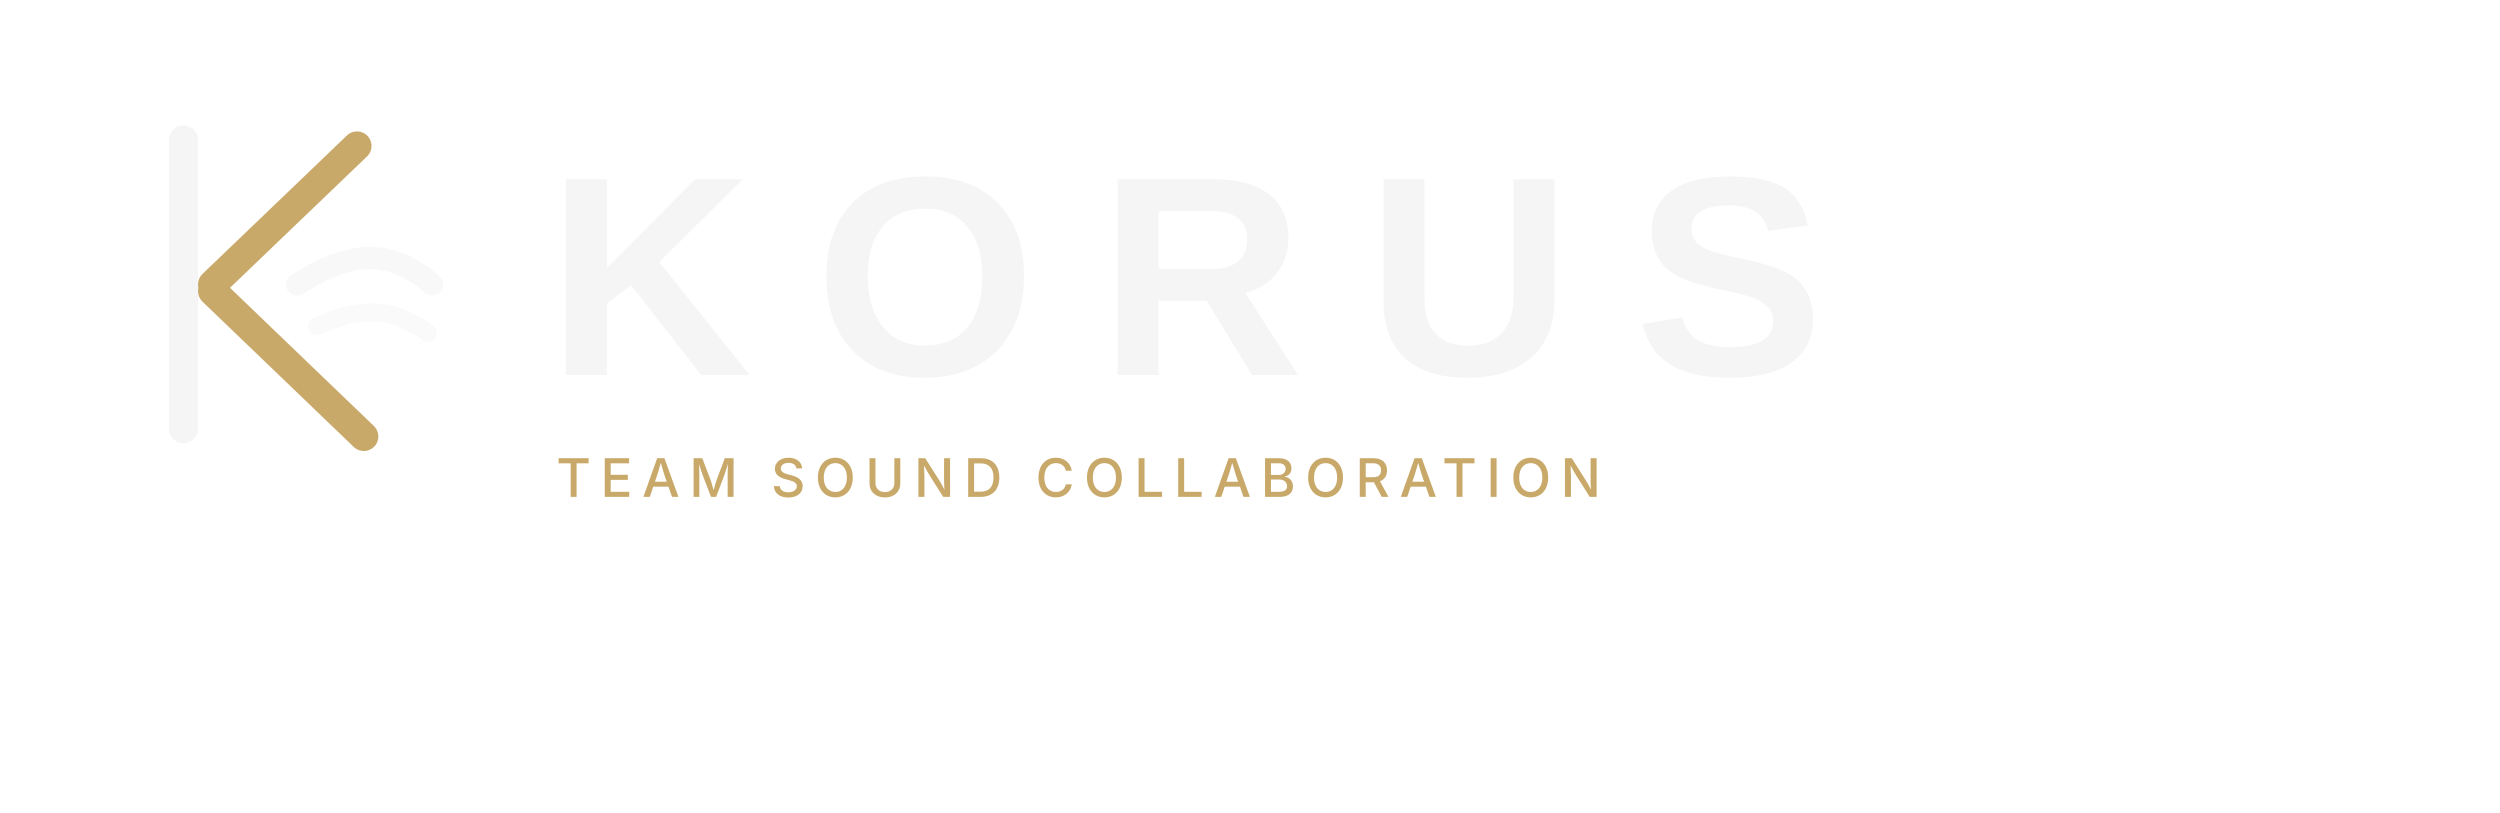
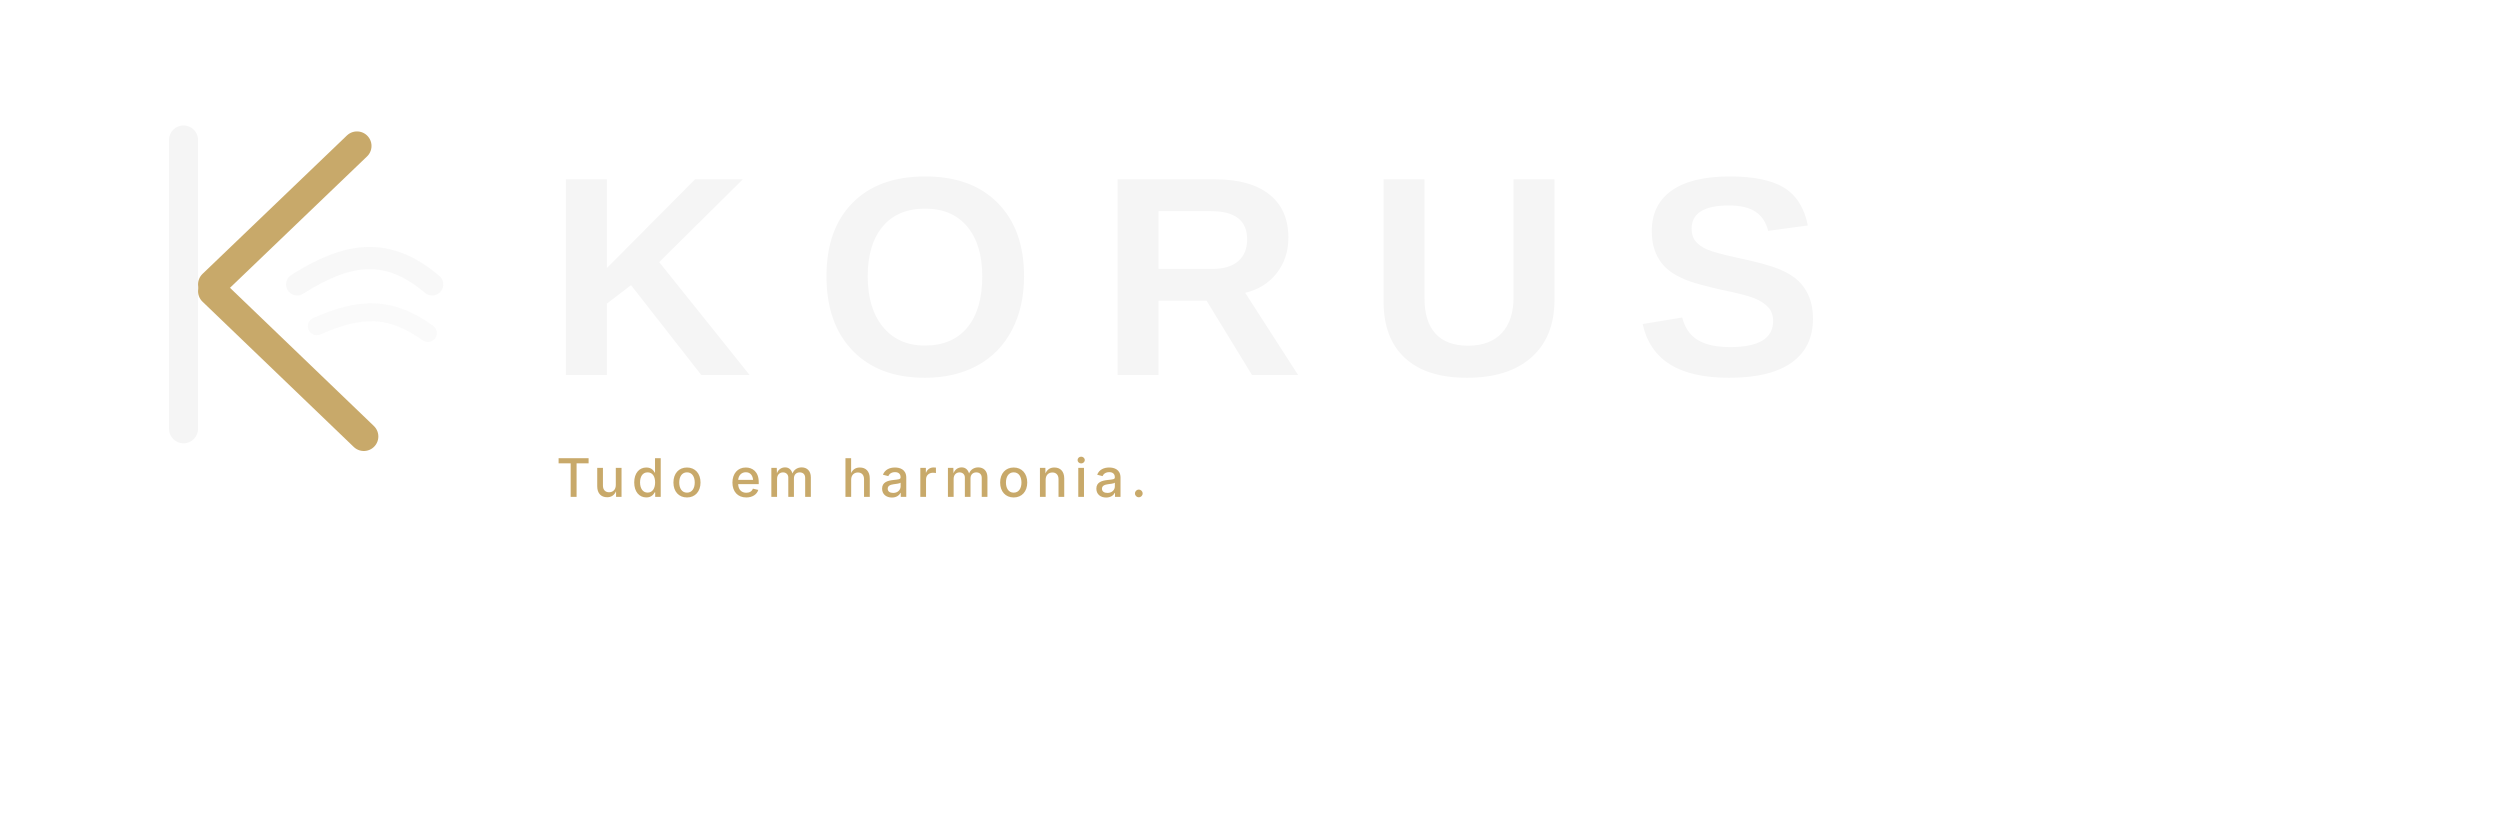
<svg xmlns="http://www.w3.org/2000/svg" width="1600" height="520" viewBox="0 0 1600 520" fill="none">
  <g transform="translate(48 42)">
    <svg width="280" height="280" viewBox="0 0 1024 1024" fill="none">
      <rect x="220" y="140" width="68" height="744" rx="34" fill="#F5F5F5" />
      <path d="M322 512L660 188" stroke="#C8A96A" stroke-width="68" stroke-linecap="round" />
      <path d="M322 528L676 868" stroke="#C8A96A" stroke-width="68" stroke-linecap="round" />
      <path d="M520 512C640 436 732 424 836 512" stroke="#F5F5F5" stroke-opacity="0.7" stroke-width="52" stroke-linecap="round" />
      <path d="M566 610C670 564 740 564 826 626" stroke="#F5F5F5" stroke-opacity="0.45" stroke-width="42" stroke-linecap="round" />
    </svg>
  </g>
  <text x="350" y="240" fill="#F5F5F5" font-family="Poppins, Arial, sans-serif" font-weight="700" font-size="182" letter-spacing="0.22em">KORUS</text>
-   <text x="356" y="318" fill="#C8A96A" font-family="Inter, Arial, sans-serif" font-weight="500" font-size="34" letter-spacing="0.18em">TEAM SOUND COLLABORATION</text>
+   <text x="356" y="318" fill="#C8A96A" font-family="Inter, Arial, sans-serif" font-weight="500" font-size="34" letter-spacing="0.12em">Tudo em harmonia.</text>
</svg>
